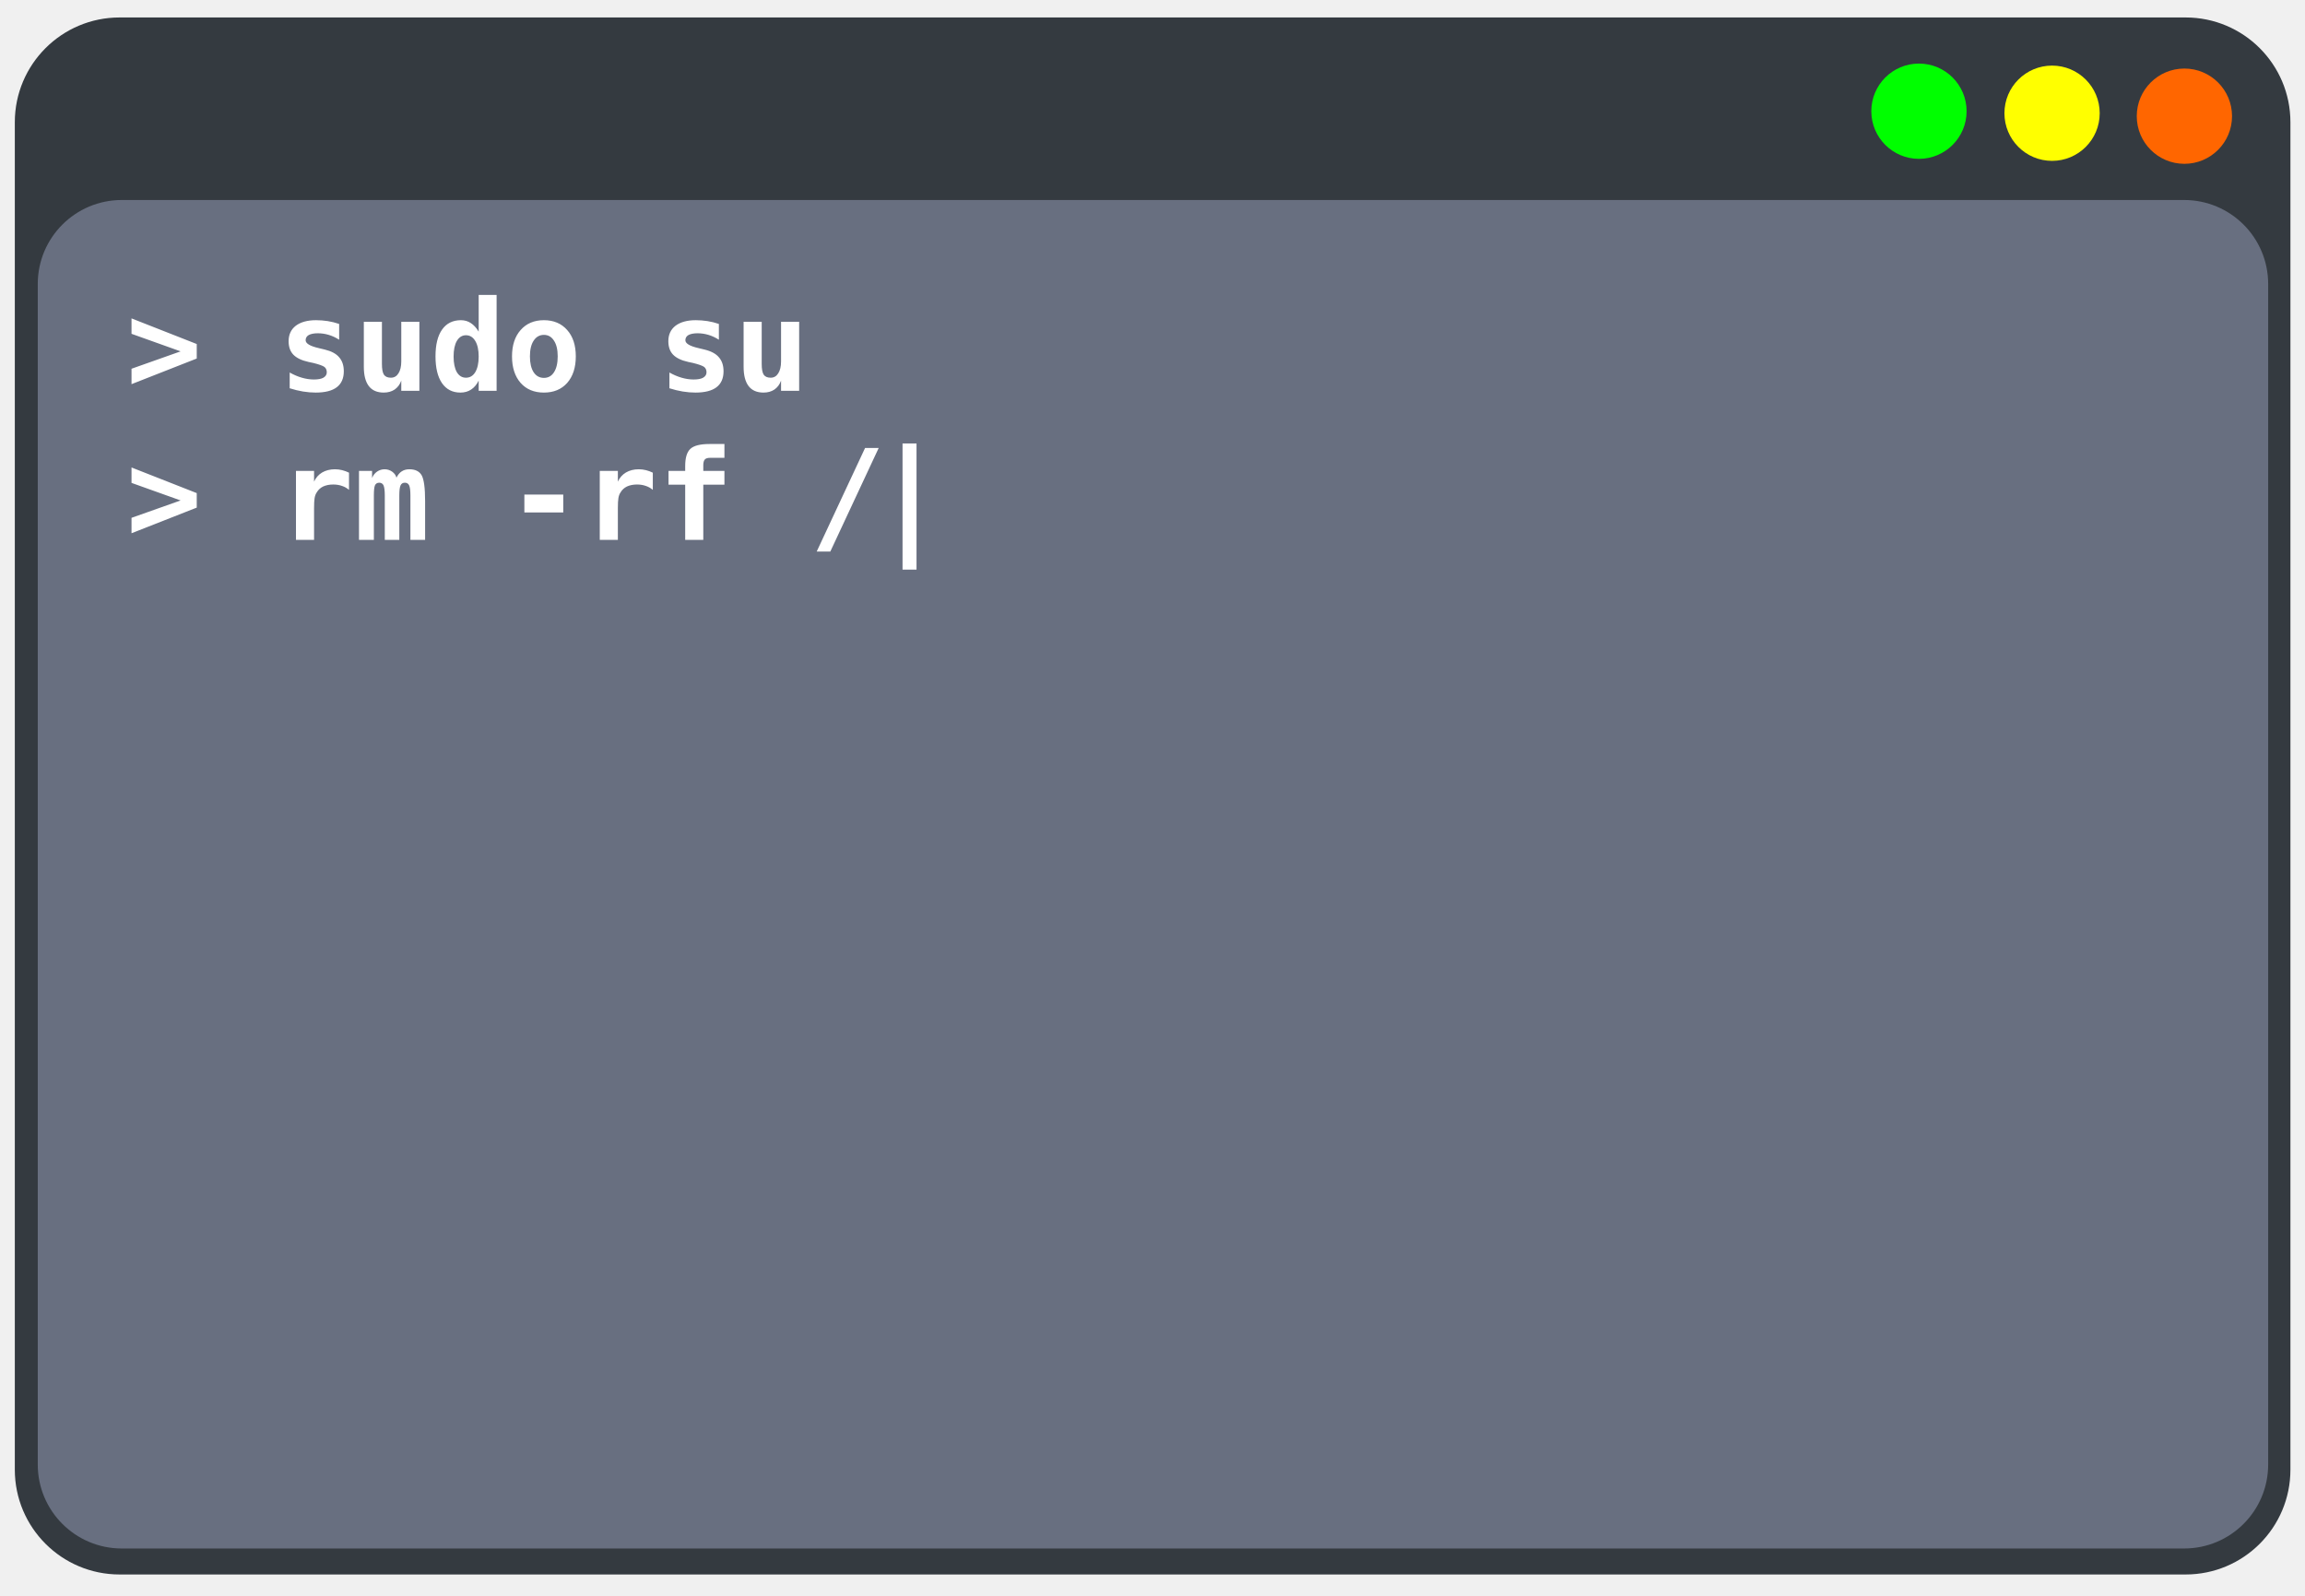
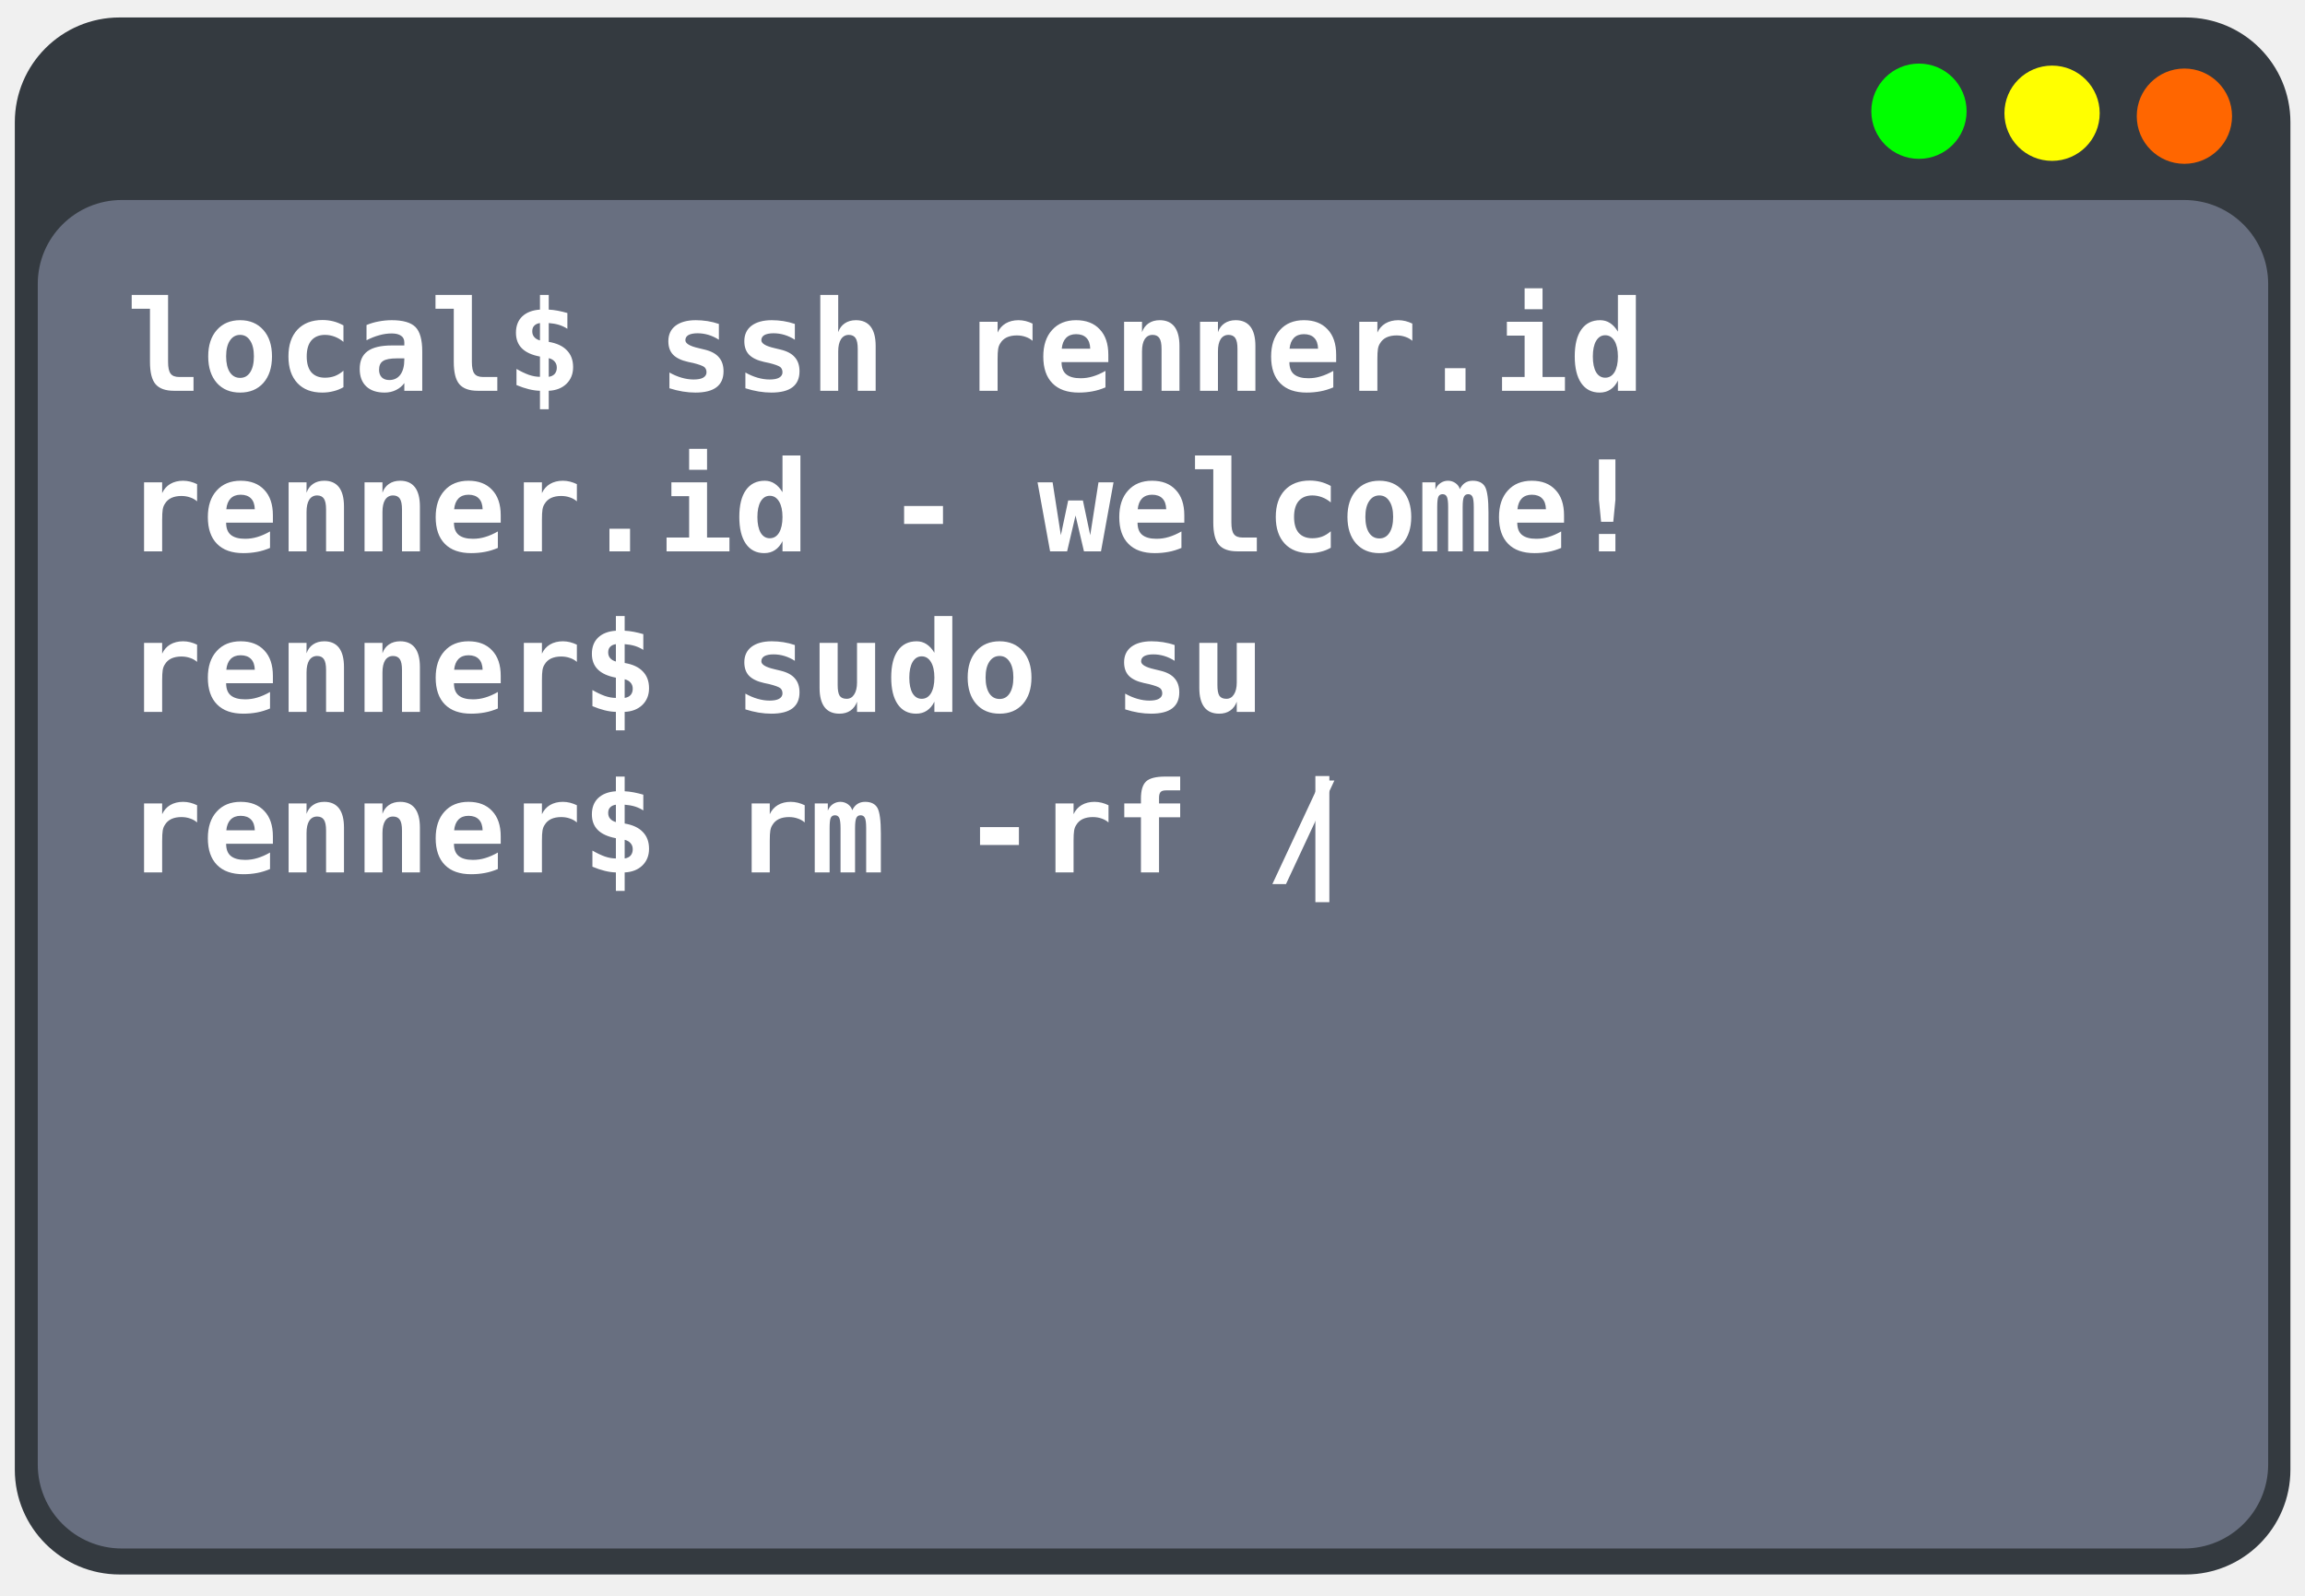
<svg xmlns="http://www.w3.org/2000/svg" version="1.1" viewBox="4 4 201 137" height="144mm" width="208mm">
  <g>
    <rect fill="#343a40" width="198.437" height="135.773" x="5.292" y="4.446" ry="9.139" />
    <rect fill="#686f80" width="194.495" height="117.588" x="7.293" y="20.364" ry="7.324" />
    <text fill="#ffffff" style="font-weight:bold;font-size:11px;font-family:monospace">
-       <tspan x="15" y="37">&gt; sudo su</tspan>
-       <tspan x="15" y="50">&gt; rm -rf /</tspan>
+       <tspan x="15" y="37">local$ ssh renner.id</tspan>
+       <tspan x="15" y="51">renner.id - welcome!</tspan>
+       <tspan x="15" y="65">renner$ sudo su</tspan>
+       <tspan x="15" y="79">renner$ rm -rf /</tspan>
    </text>
    <circle fill="#00ff00" cx="171.336" cy="12.621" r="4.154" />
    <circle fill="#ffff00" cx="182.944" cy="12.797" r="4.154" />
    <circle fill="#ff6600" cx="194.483" cy="13.054" r="4.154" />
    <text fill="#ffffff" style="font-weight:bold;font-size:11px;font-family:monospace">
-       <tspan x="80" y="50">|</tspan>
-       <animate attributeName="opacity" values="0;1;1" dur="0.8s" repeatCount="indefinite" />
+       <tspan x="116" y="79">|</tspan>
+       <animate attributeName="opacity" values="1;1;0" dur="0.7s" repeatCount="indefinite" />
    </text>
  </g>
</svg>
